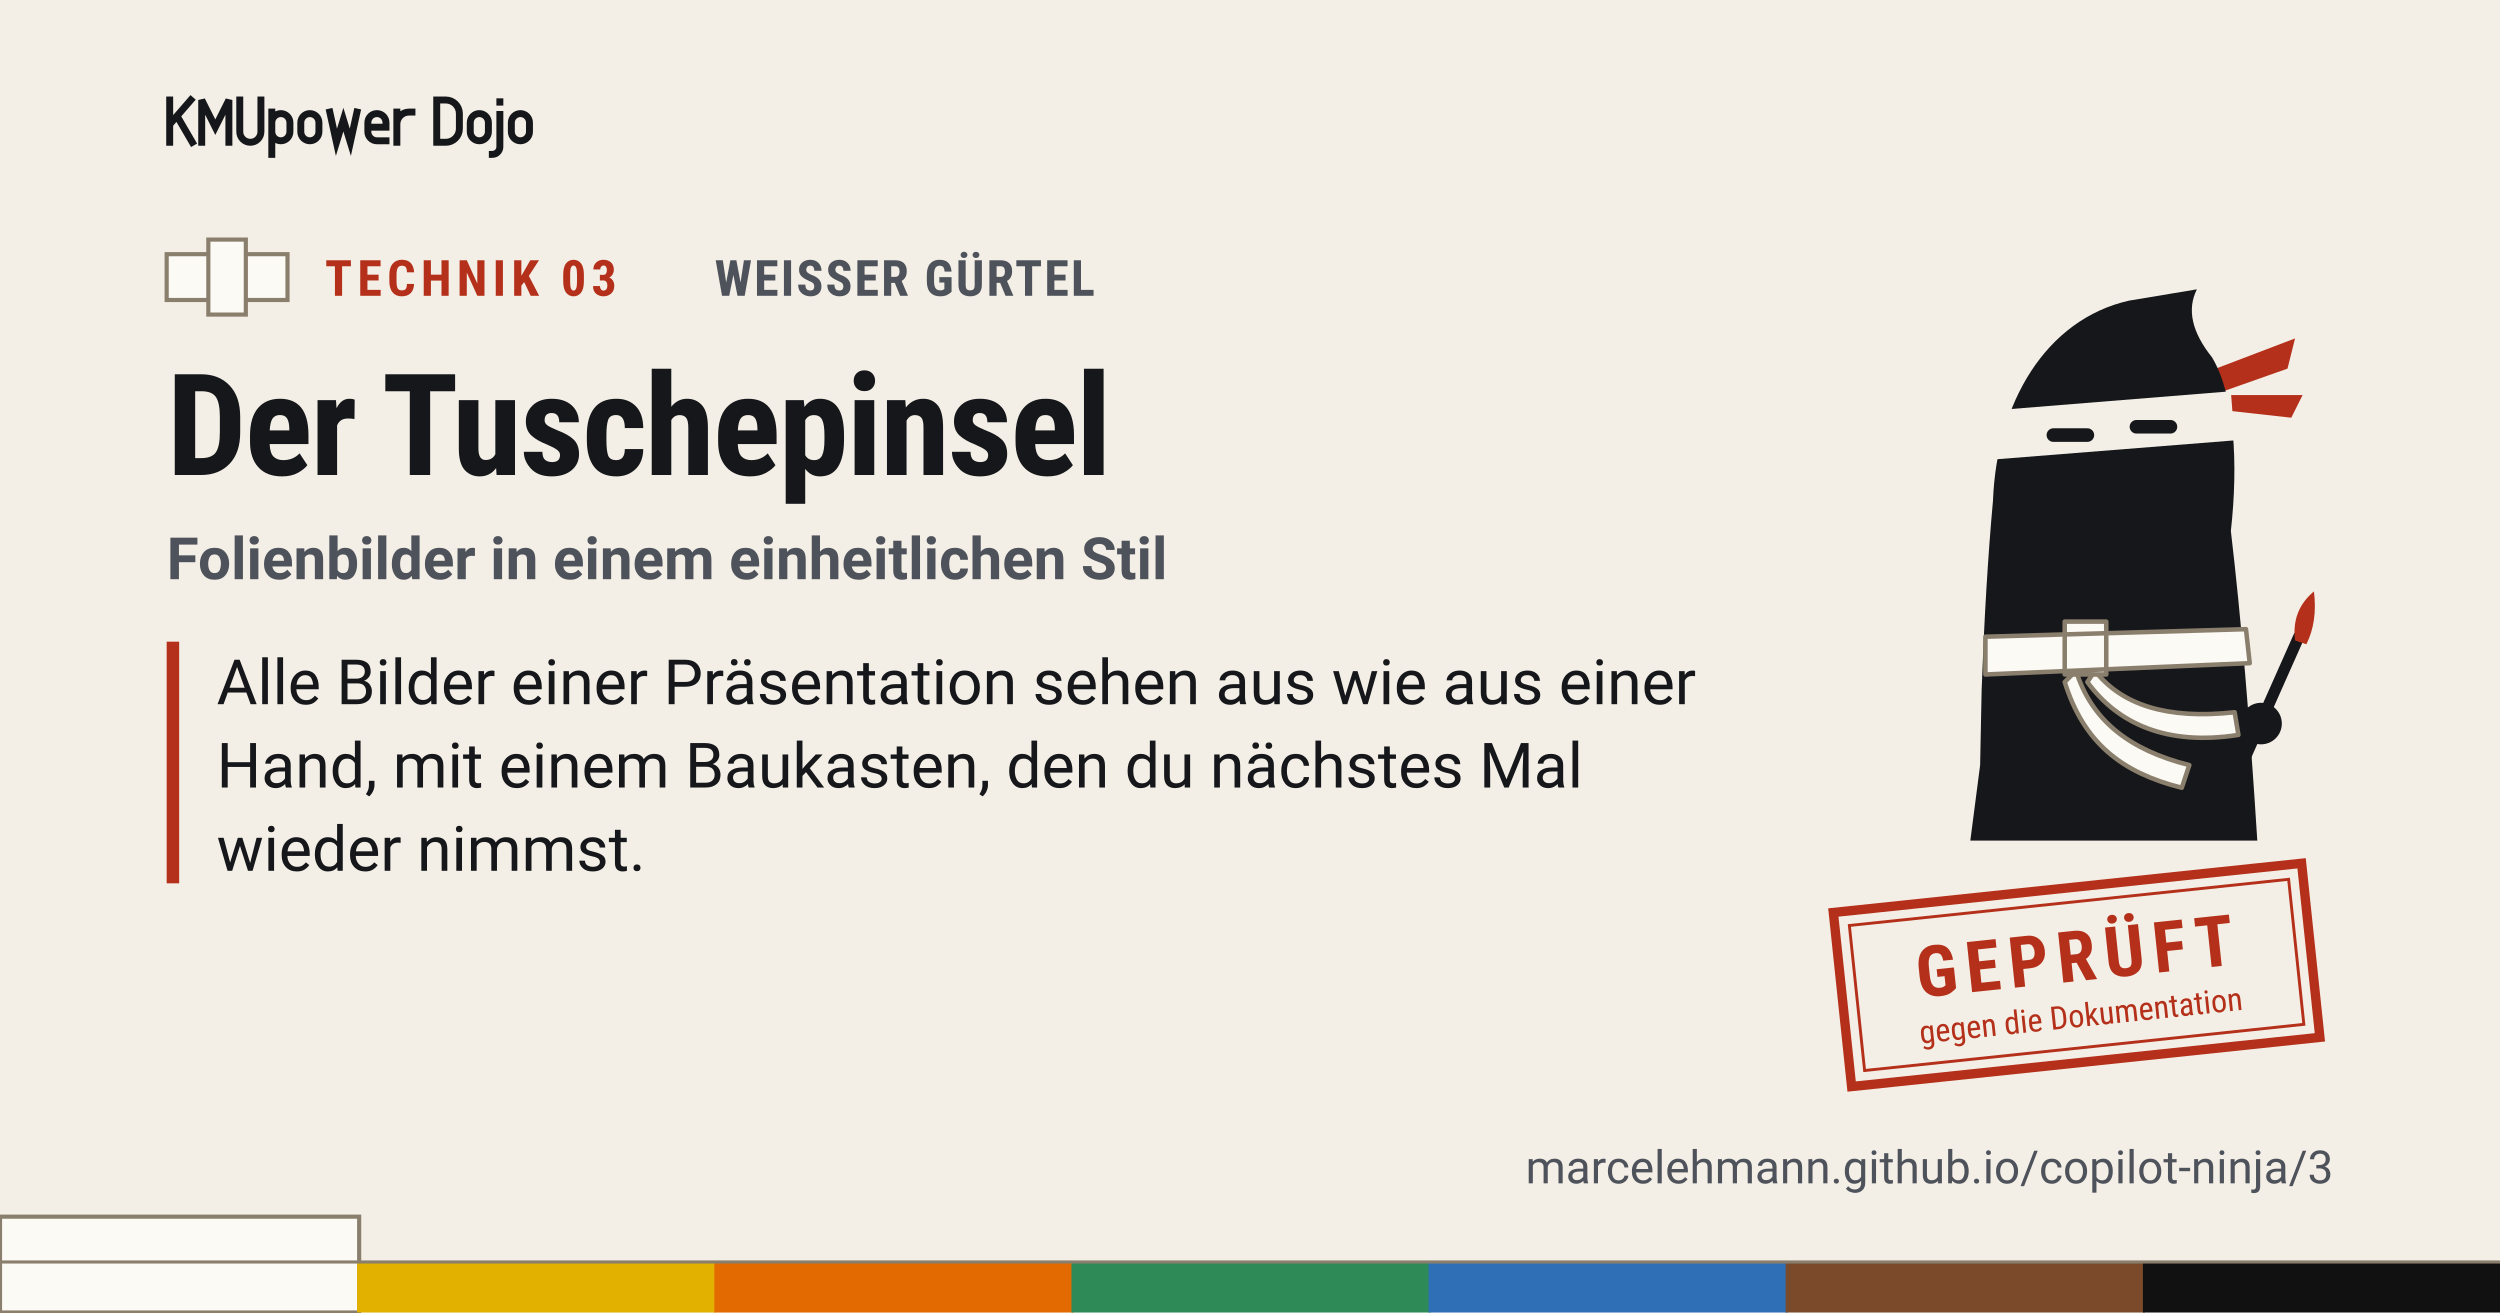
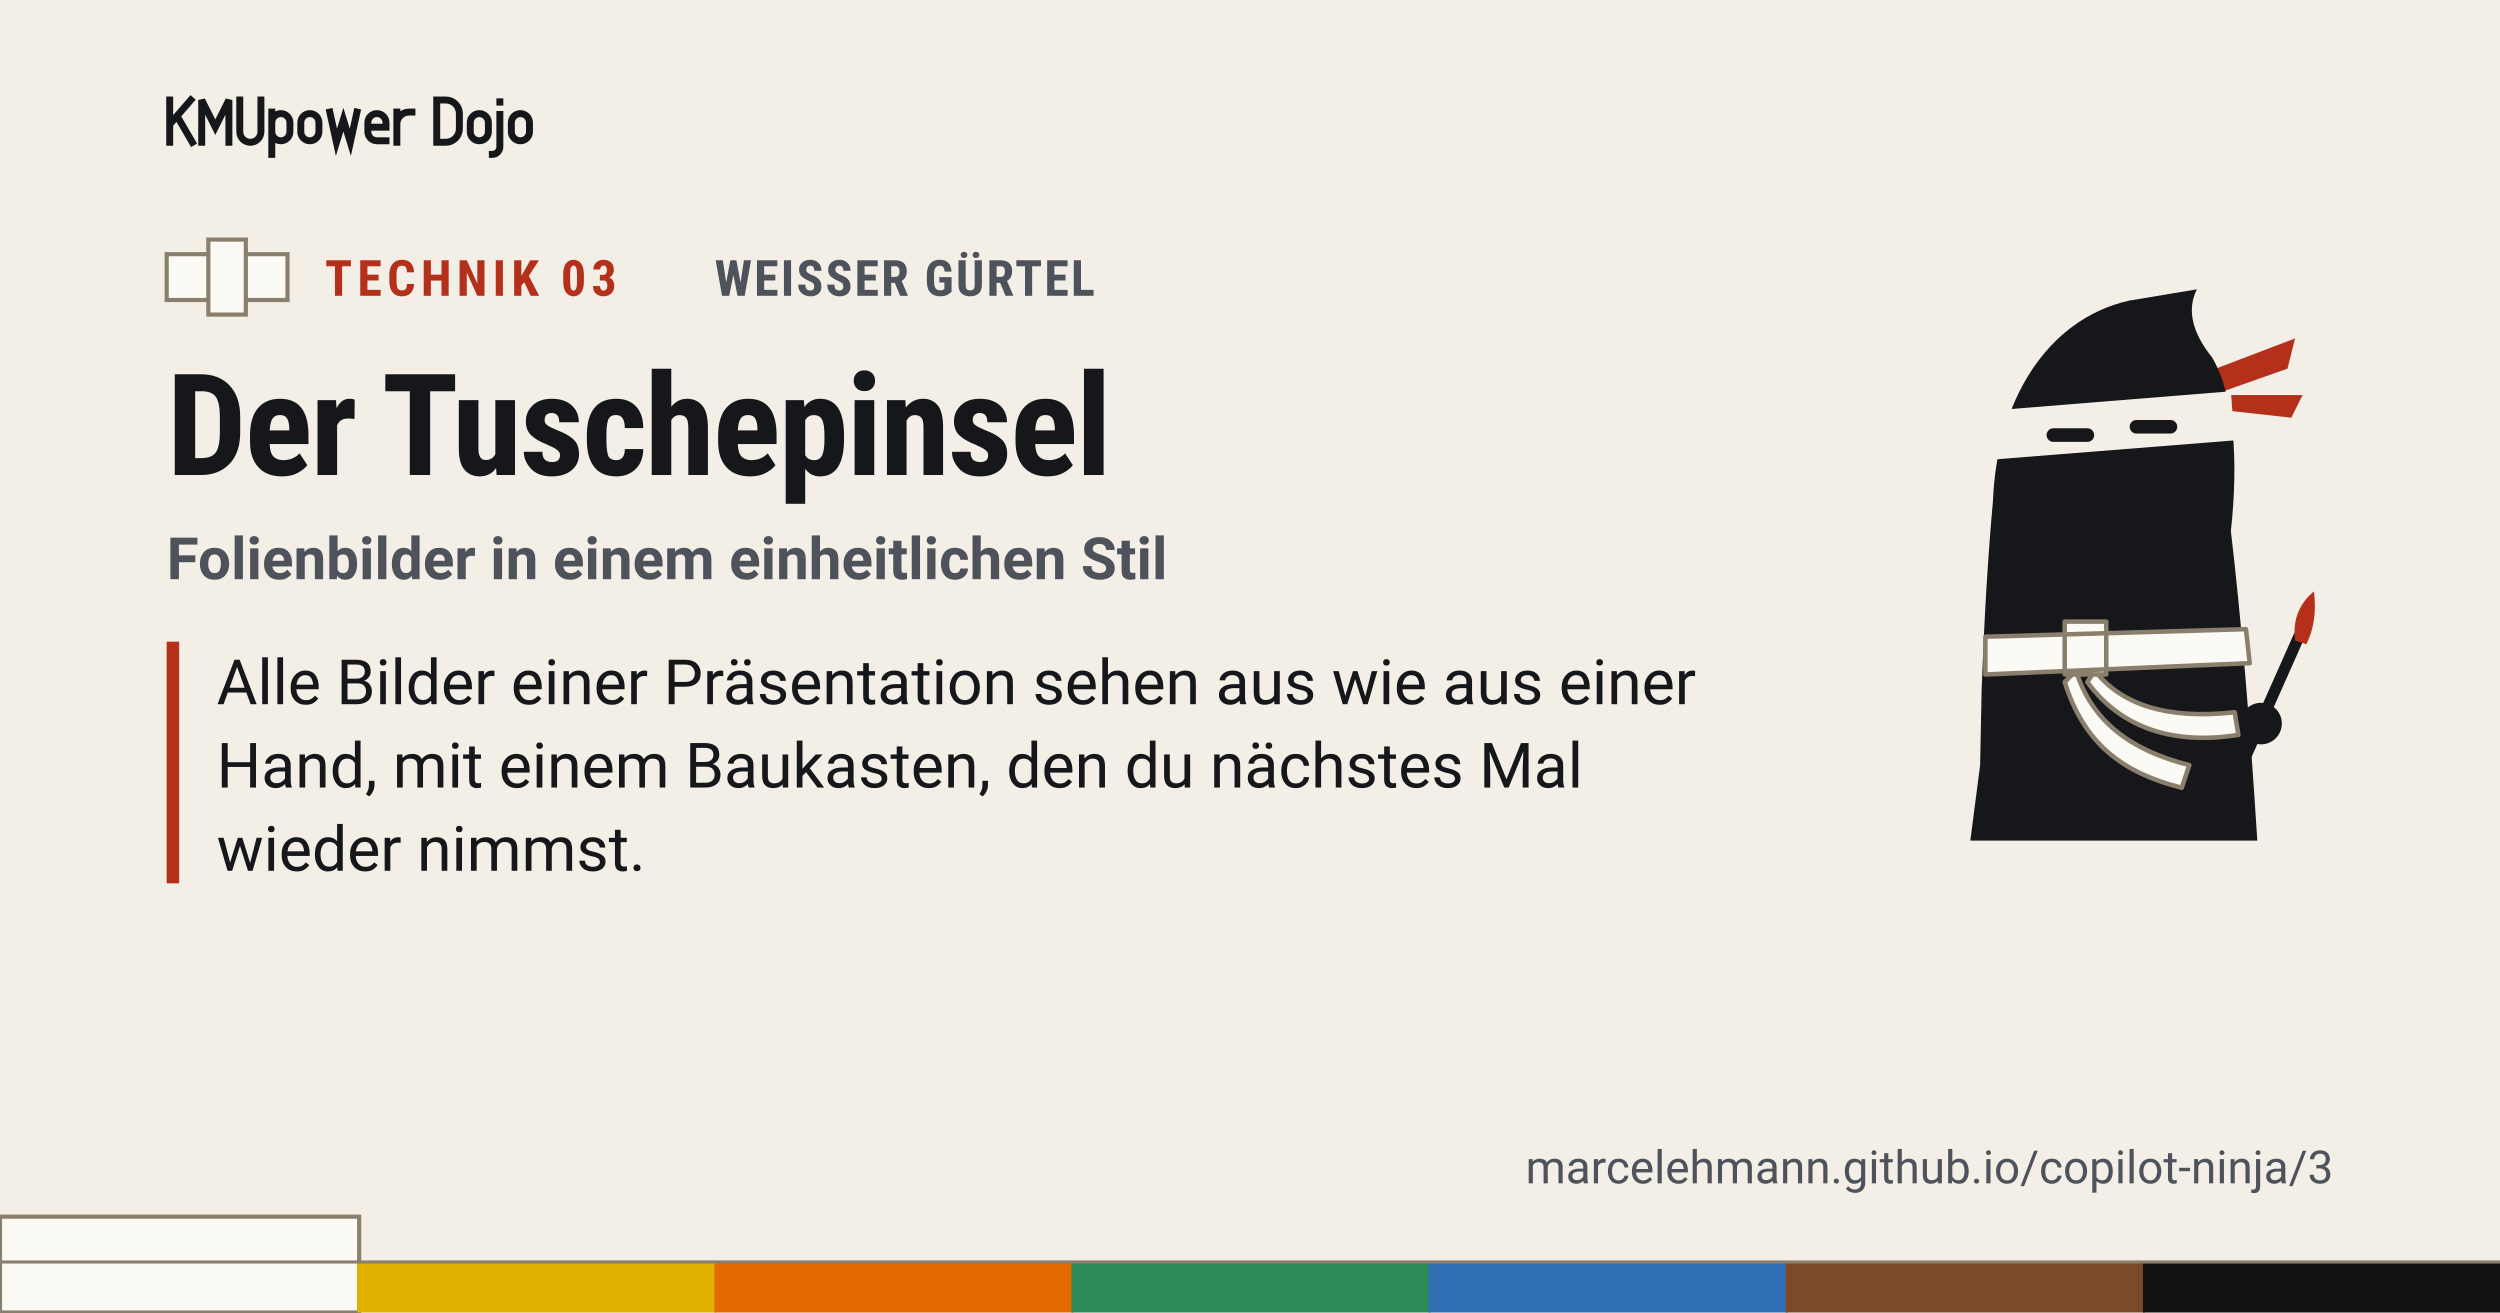
<svg xmlns="http://www.w3.org/2000/svg" width="1200" height="630" viewBox="0 0 1200 630" role="img" aria-label="Technik 03: Der Tuschepinsel. Alle Bilder einer Präsentation sehen aus wie aus einer Hand, mit einem Baukasten, den du nächstes Mal wieder nimmst.">
  <rect width="1200" height="630" fill="#F4EFE6" />
  <g transform="translate(80 48) scale(1.45)" fill="none" stroke="#15171B" stroke-width="2.3" stroke-linecap="square">
    <path d="M1 0V14M8 0L1.5 7.5M3.6 5.6L8.5 14M11.6 14V0L16.1 9L20.6 0V14M24.2 0V10.5A3.5 3.5 0 0 0 31.2 10.5V0M34.8 18V4M34.8 7.5A3 3 0 0 1 40.8 7.5V10.5A3 3 0 0 1 34.8 10.5M44.4 7.5A3 3 0 0 1 50.4 7.5V10.5A3 3 0 0 1 44.4 10.5ZM54 4L56.2 14L58.5 6.5L60.8 14L63 4M66.8 9H72.6V7.5A3 3 0 0 0 66.6 7.5V10.5A3 3 0 0 0 69.6 13.5H72.6M76.2 14V4M76.2 8A4 4 0 0 1 80.2 4H81.2M89.4 0H92.4A4.5 4.5 0 0 1 96.9 4.5V9.5A4.5 4.5 0 0 1 92.4 14H89.4ZM100.5 7.5A3 3 0 0 1 106.5 7.5V10.5A3 3 0 0 1 100.5 10.5ZM110.3 4.8V15.5A2.5 2.5 0 0 1 107.8 18M110.3 0.6V0.7M114.1 7.5A3 3 0 0 1 120.1 7.5V10.5A3 3 0 0 1 114.1 10.5Z" />
  </g>
  <rect x="80" y="122" width="58" height="22" fill="#FBFAF5" stroke="#8A7F6C" stroke-width="2" />
  <rect x="100" y="115" width="18" height="36" fill="#FBFAF5" stroke="#8A7F6C" stroke-width="2" />
  <text x="156" y="142" font-family="Bahnschrift, 'Avenir Next Condensed', 'Roboto Condensed', 'Arial Narrow', sans-serif" font-weight="700" font-size="24" letter-spacing="2.5" fill="#B4301A">TECHNIK 03</text>
  <text x="343" y="142" font-family="Bahnschrift, 'Avenir Next Condensed', 'Roboto Condensed', 'Arial Narrow', sans-serif" font-weight="600" font-size="24" letter-spacing="1" fill="#4E525B">WEISSER GÜRTEL</text>
  <text x="80" y="228" font-size="68" font-family="Bahnschrift, 'Avenir Next Condensed', 'Roboto Condensed', 'Arial Narrow', sans-serif" font-weight="700" fill="#15171B" letter-spacing="-1">Der Tuschepinsel</text>
  <text x="80" y="278" font-size="28" font-family="'Segoe UI', system-ui, -apple-system, Roboto, Arial, sans-serif" font-weight="600" fill="#4E525B">Folienbilder in einem einheitlichen Stil</text>
  <rect x="80" y="308" width="6" height="116" fill="#B4301A" />
  <text x="104" y="338" font-size="30" font-family="'Segoe UI', system-ui, -apple-system, Roboto, Arial, sans-serif" fill="#15171B">Alle Bilder einer Präsentation sehen aus wie aus einer</text>
  <text x="104" y="378" font-size="30" font-family="'Segoe UI', system-ui, -apple-system, Roboto, Arial, sans-serif" fill="#15171B">Hand, mit einem Baukasten, den du nächstes Mal</text>
  <text x="104" y="418" font-size="30" font-family="'Segoe UI', system-ui, -apple-system, Roboto, Arial, sans-serif" fill="#15171B">wieder nimmst.</text>
  <svg x="902" y="128" width="218" height="290" viewBox="0 0 120 160">
    <style>.t-koerper{fill:#15171B}.t-gesicht{fill:#F4EFE6}.t-augen{fill:none;stroke:#15171B;stroke-width:3.6;stroke-linecap:round}.t-band,.t-pinsel-spitze{fill:#B4301A}.t-guertel,.t-guertel-enden{fill:#FBFAF5;stroke:#8A7F6C;stroke-width:1.2;stroke-linejoin:round}.t-pinsel-stiel{fill:none;stroke:#15171B;stroke-width:3;stroke-linecap:round}.t-hand{fill:#15171B}.t-rolle,.t-strich{display:none}</style>
    <g class="t-figur">
      <path class="t-band" d="M89 27l21-8-2 8-17 6zM90 34h22l-3 6-18-2z" />
      <path class="t-koerper" d="M24 152l2.6-20 .4-20q1-28 3-50c1-26 14-48 36-53l18-3q-4 8 4 18c6 10 7 28 5 46q4 34 7 82z" />
      <path class="t-gesicht" d="M31 38l62-5 1 13-63 5z" />
      <path class="t-augen" d="M46 44.6h9M68 42.4h9" />
      <g class="t-rolle">
        <path class="t-rolle-blatt" d="M30 114h60v18H30z" />
        <path class="t-rolle-zeilen" d="M38 120h40M38 126h28" />
        <path class="t-rolle-enden" d="M25 111h6v24h-6zM89 111h6v24h-6z" />
      </g>
      <path class="t-guertel-enden" d="M52 107c4 13 14 21 30 25l-2 6c-16-4-26-12-31-28zM57 107c7 9 19 13 37 11l1 6c-19 3-32-3-40-14z" />
      <path class="t-guertel" d="M28 98l69-2 1 9-70 3zM49 94h11v14H49z" />
      <g class="t-pinsel">
        <path class="t-pinsel-stiel" d="M95 134l16-36" />
        <path class="t-pinsel-spitze" d="M110 99q-1-8 5-13 1 8-2 14z" />
        <circle class="t-hand" cx="101" cy="121" r="5.5" />
      </g>
      <path class="t-strich" pathLength="1" d="M24 152l2.6-20 .4-20q1-28 3-50c1-26 14-48 36-53l18-3q-4 8 4 18c6 10 7 28 5 46q4 34 7 82z" />
    </g>
  </svg>
-   <g transform="translate(880 438) rotate(-6)">
-     <rect width="226" height="84" fill="#F4EFE6" stroke="#B4301A" stroke-width="4.5" />
-     <rect x="7" y="7" width="212" height="70" fill="none" stroke="#B4301A" stroke-width="1.4" />
-     <text x="113" y="45" text-anchor="middle" font-family="Bahnschrift, 'Avenir Next Condensed', 'Roboto Condensed', 'Arial Narrow', sans-serif" font-weight="700" font-size="34" letter-spacing="4" fill="#B4301A">GEPRÜFT</text>
-     <text x="113" y="67" text-anchor="middle" font-family="Bahnschrift, 'Avenir Next Condensed', 'Roboto Condensed', 'Arial Narrow', sans-serif" font-size="15.5" fill="#B4301A">gegen die Dokumentation</text>
-   </g>
  <text x="1120" y="568" text-anchor="end" font-family="'Segoe UI', system-ui, -apple-system, Roboto, Arial, sans-serif" font-size="22" fill="#4E525B">marcelehmann.github.io/copilot-ninja/3</text>
  <rect x="0.0" y="584" width="172.4" height="46" fill="#FBFAF5" stroke="#8A7F6C" stroke-width="2" />
  <rect x="171.4" y="606" width="172.4" height="24" fill="#E2B100" />
  <rect x="342.9" y="606" width="172.4" height="24" fill="#E36A00" />
  <rect x="514.3" y="606" width="172.4" height="24" fill="#2E8B57" />
  <rect x="685.7" y="606" width="172.4" height="24" fill="#2F6FB5" />
  <rect x="857.1" y="606" width="172.4" height="24" fill="#7A4A2B" />
  <rect x="1028.6" y="606" width="172.4" height="24" fill="#111111" />
  <rect x="0" y="605" width="1200" height="1.5" fill="#8A7F6C" />
</svg>
